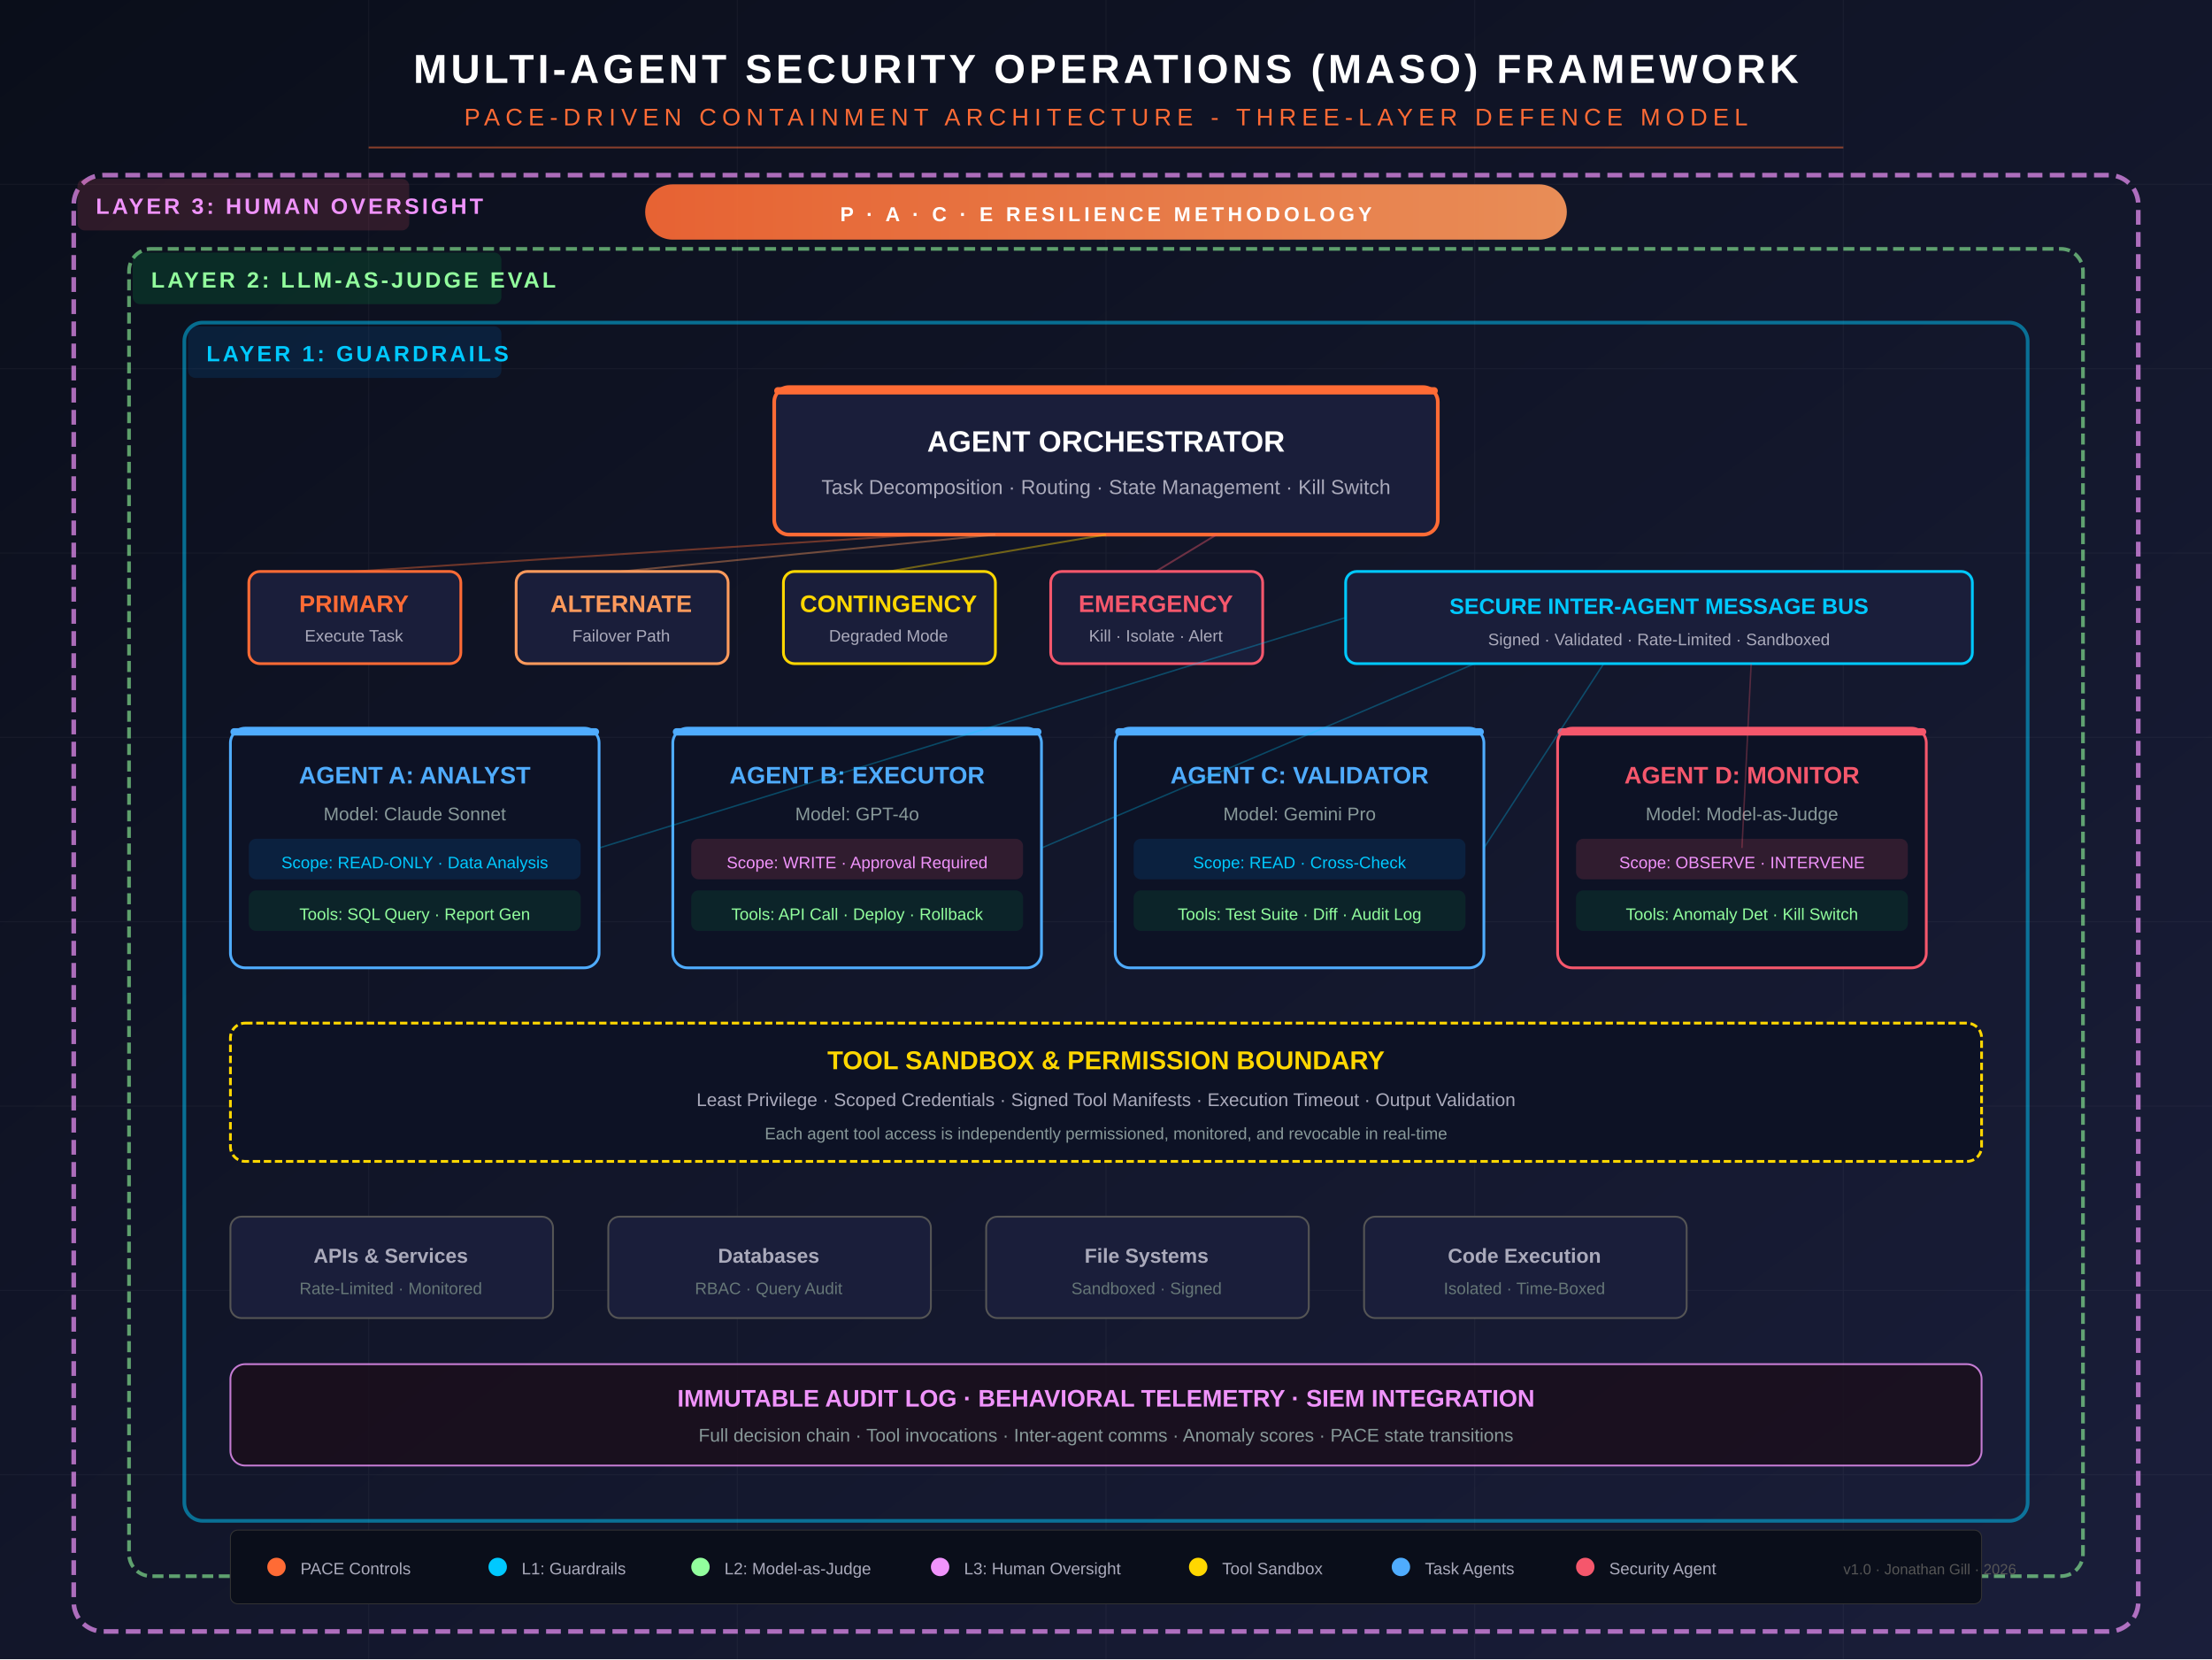
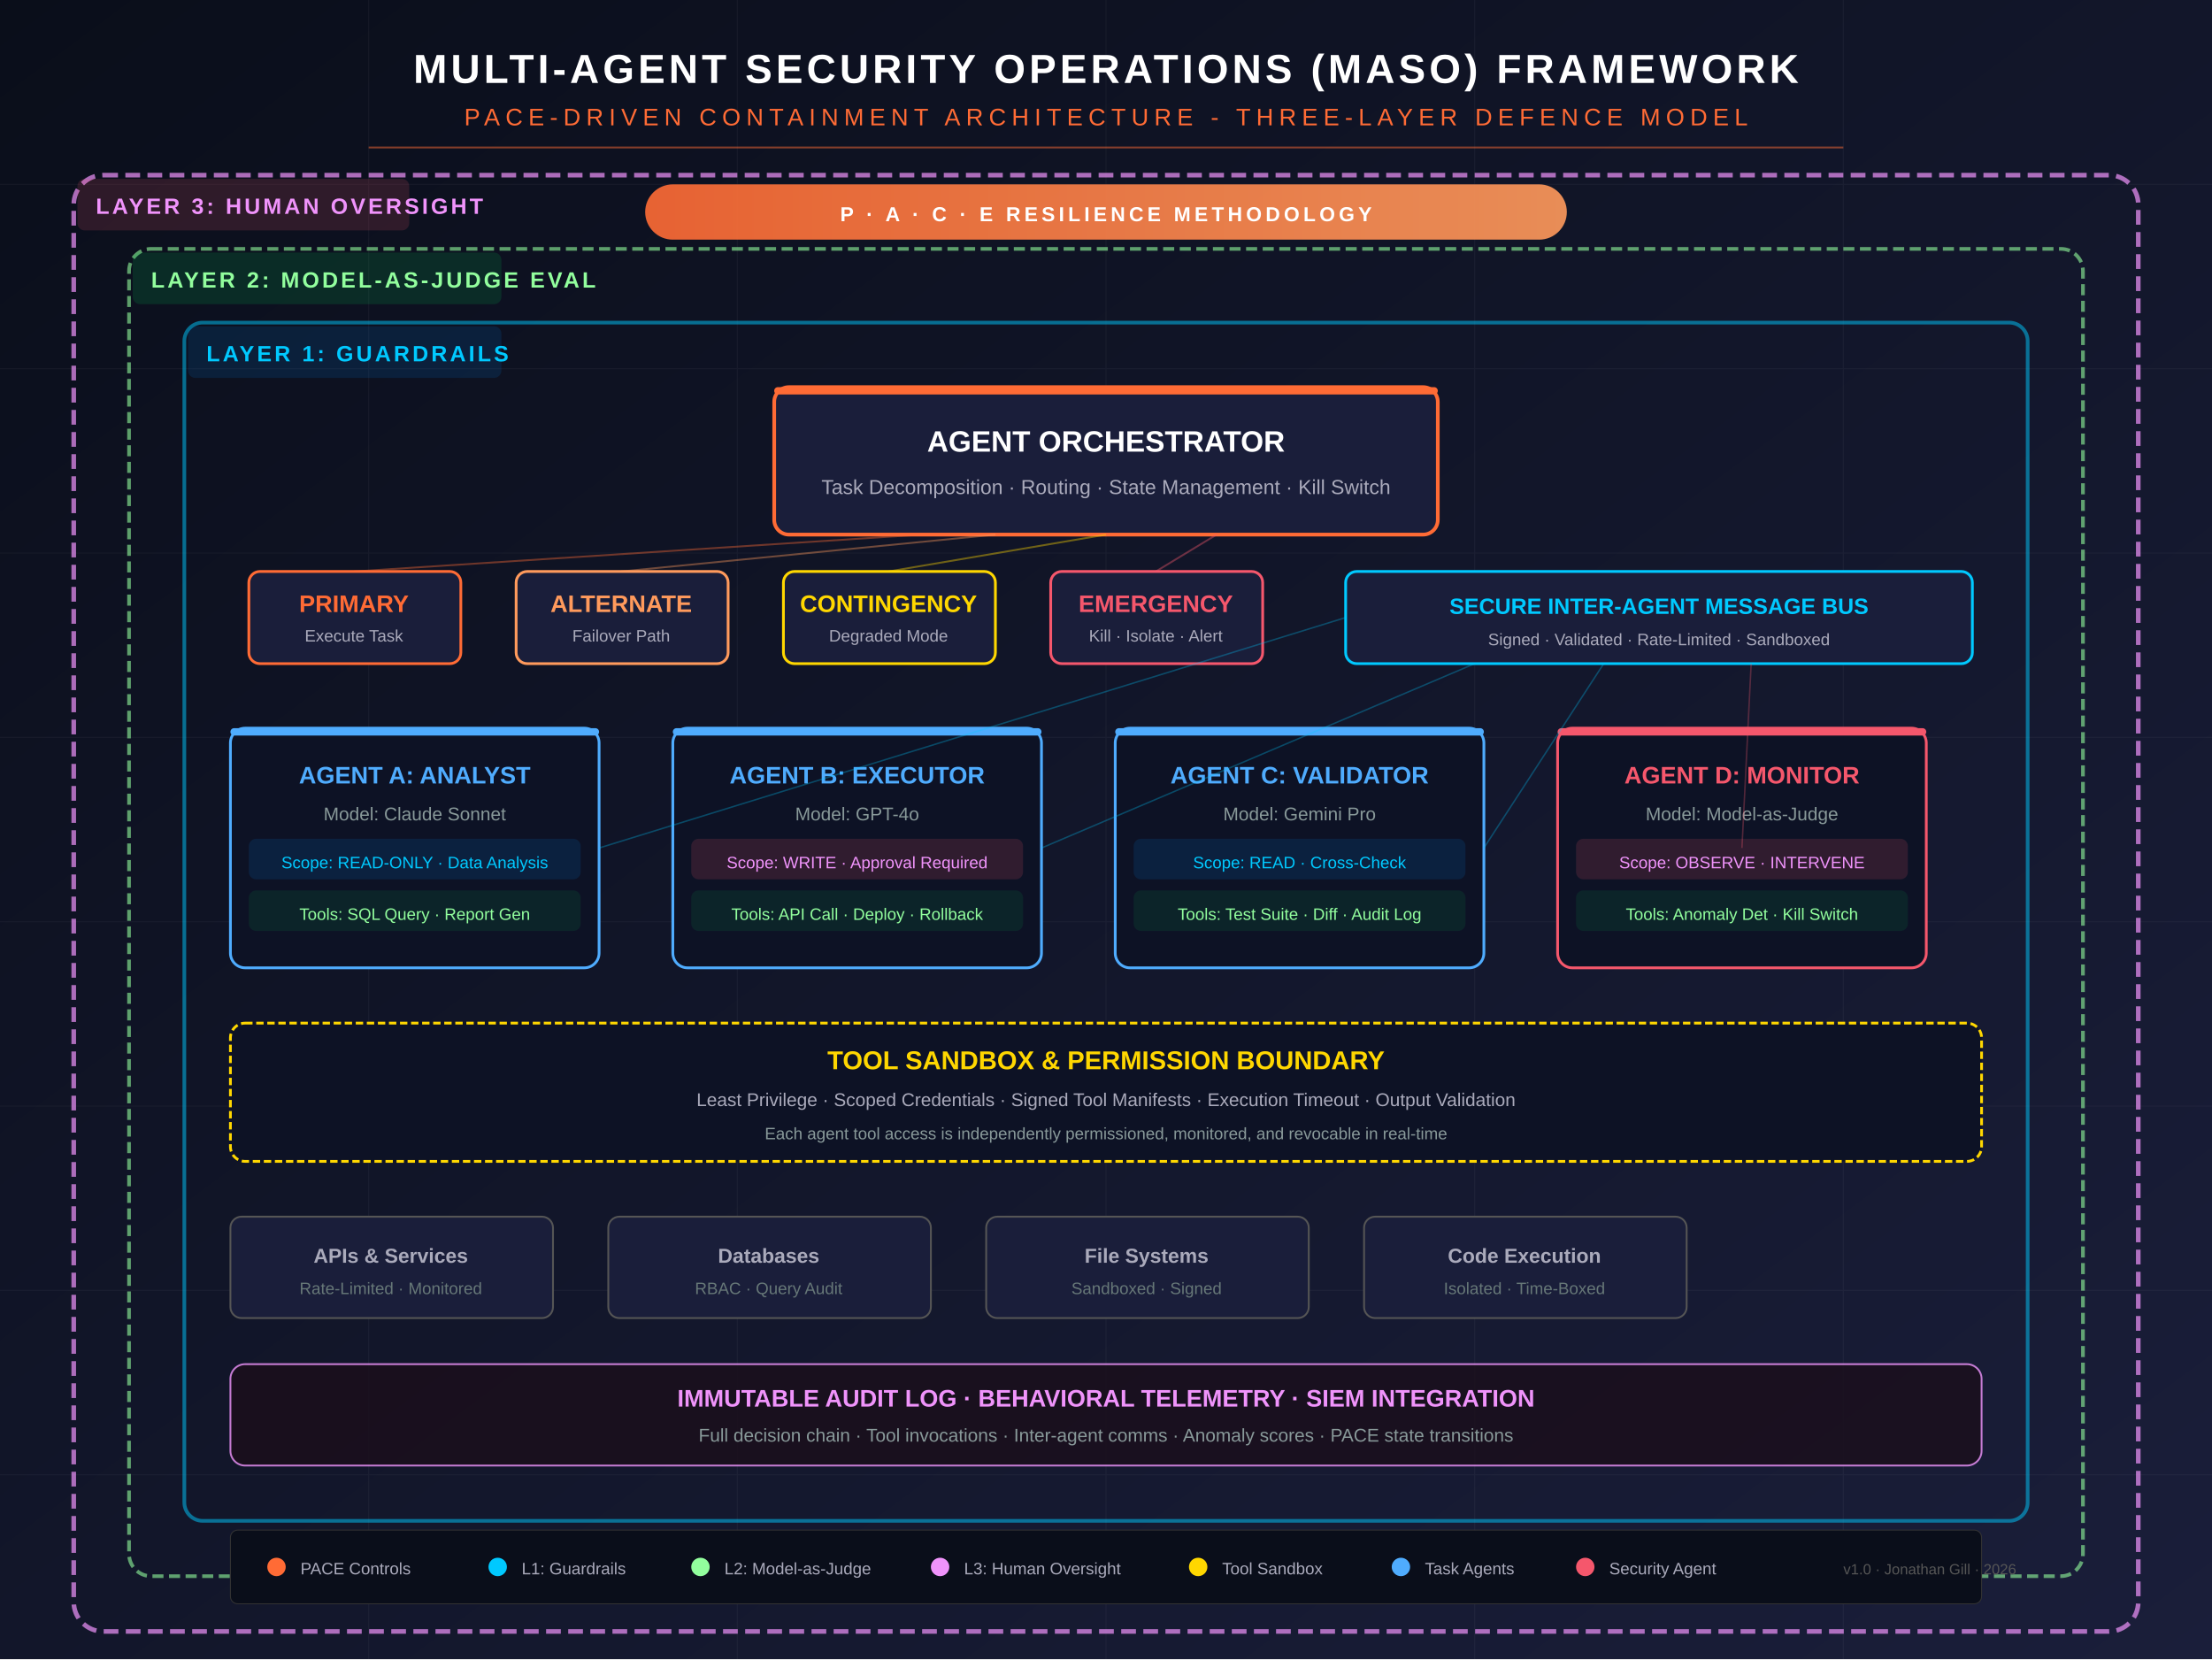
<svg xmlns="http://www.w3.org/2000/svg" width="1200" height="900" viewBox="0 0 1200 900">
  <defs>
    <linearGradient id="bgGrad" x1="0%" y1="0%" x2="100%" y2="100%">
      <stop offset="0%" stop-color="#0a0e1a" />
      <stop offset="100%" stop-color="#1a1e3a" />
    </linearGradient>
    <linearGradient id="paceGrad" x1="0%" y1="0%" x2="100%" y2="0%">
      <stop offset="0%" stop-color="#ff6b35" />
      <stop offset="100%" stop-color="#ff9a5c" />
    </linearGradient>
  </defs>
  <rect width="1200" height="900" fill="url(#bgGrad)" />
  <g opacity="0.04" stroke="#ffffff" stroke-width="0.5">
    <line x1="0" y1="100" x2="1200" y2="100" />
    <line x1="0" y1="200" x2="1200" y2="200" />
    <line x1="0" y1="300" x2="1200" y2="300" />
    <line x1="0" y1="400" x2="1200" y2="400" />
    <line x1="0" y1="500" x2="1200" y2="500" />
    <line x1="0" y1="600" x2="1200" y2="600" />
    <line x1="0" y1="700" x2="1200" y2="700" />
    <line x1="0" y1="800" x2="1200" y2="800" />
    <line x1="200" y1="0" x2="200" y2="900" />
    <line x1="400" y1="0" x2="400" y2="900" />
    <line x1="600" y1="0" x2="600" y2="900" />
    <line x1="800" y1="0" x2="800" y2="900" />
    <line x1="1000" y1="0" x2="1000" y2="900" />
  </g>
  <text x="600" y="45" text-anchor="middle" fill="#ffffff" font-family="Segoe UI, Helvetica Neue, Arial, sans-serif" font-size="22" font-weight="700" letter-spacing="2">MULTI-AGENT SECURITY OPERATIONS (MASO) FRAMEWORK</text>
  <text x="600" y="68" text-anchor="middle" fill="#ff6b35" font-family="Segoe UI, Helvetica Neue, Arial, sans-serif" font-size="13" font-weight="500" letter-spacing="3">PACE-DRIVEN CONTAINMENT ARCHITECTURE - THREE-LAYER DEFENCE MODEL</text>
  <line x1="200" y1="80" x2="1000" y2="80" stroke="#ff6b35" stroke-width="1" opacity="0.5" />
  <rect x="40" y="95" width="1120" height="790" rx="16" fill="none" stroke="#f093fb" stroke-width="2.5" stroke-dasharray="8,4" opacity="0.7" />
  <rect x="42" y="97" width="180" height="28" rx="4" fill="#f5576c" opacity="0.15" />
  <text x="52" y="116" fill="#f093fb" font-family="Segoe UI, Helvetica Neue, Arial, sans-serif" font-size="12" font-weight="700" letter-spacing="1.5">LAYER 3: HUMAN OVERSIGHT</text>
  <rect x="70" y="135" width="1060" height="720" rx="12" fill="none" stroke="#92fe9d" stroke-width="2" stroke-dasharray="6,3" opacity="0.6" />
  <rect x="72" y="137" width="200" height="28" rx="4" fill="#00c853" opacity="0.15" />
-   <text x="82" y="156" fill="#92fe9d" font-family="Segoe UI, Helvetica Neue, Arial, sans-serif" font-size="12" font-weight="700" letter-spacing="1.5">LAYER 2: LLM-AS-JUDGE EVAL</text>
+   <text x="82" y="156" fill="#92fe9d" font-family="Segoe UI, Helvetica Neue, Arial, sans-serif" font-size="12" font-weight="700" letter-spacing="1.5">LAYER 2: MODEL-AS-JUDGE EVAL</text>
  <rect x="100" y="175" width="1000" height="650" rx="10" fill="none" stroke="#00c9ff" stroke-width="2" opacity="0.5" />
  <rect x="102" y="177" width="170" height="28" rx="4" fill="#0078d4" opacity="0.15" />
  <text x="112" y="196" fill="#00c9ff" font-family="Segoe UI, Helvetica Neue, Arial, sans-serif" font-size="12" font-weight="700" letter-spacing="1.5">LAYER 1: GUARDRAILS</text>
  <rect x="350" y="100" width="500" height="30" rx="15" fill="url(#paceGrad)" opacity="0.9" />
  <text x="600" y="120" text-anchor="middle" fill="#ffffff" font-family="Segoe UI, Helvetica Neue, Arial, sans-serif" font-size="11" font-weight="700" letter-spacing="2">P · A · C · E    RESILIENCE METHODOLOGY</text>
  <rect x="420" y="210" width="360" height="80" rx="8" fill="#1a1e3a" stroke="#ff6b35" stroke-width="2" />
  <rect x="420" y="210" width="360" height="4" rx="2" fill="#ff6b35" />
  <text x="600" y="245" text-anchor="middle" fill="#ffffff" font-family="Segoe UI, Helvetica Neue, Arial, sans-serif" font-size="16" font-weight="700">AGENT ORCHESTRATOR</text>
  <text x="600" y="268" text-anchor="middle" fill="#aaaabb" font-family="Segoe UI, Helvetica Neue, Arial, sans-serif" font-size="11">Task Decomposition · Routing · State Management · Kill Switch</text>
  <rect x="135" y="310" width="115" height="50" rx="6" fill="#1a1e3a" stroke="#ff6b35" stroke-width="1.5" />
  <text x="192" y="332" text-anchor="middle" fill="#ff6b35" font-family="Segoe UI, Helvetica Neue, Arial, sans-serif" font-size="13" font-weight="700">PRIMARY</text>
  <text x="192" y="348" text-anchor="middle" fill="#aaaabb" font-family="Segoe UI, Helvetica Neue, Arial, sans-serif" font-size="9">Execute Task</text>
  <rect x="280" y="310" width="115" height="50" rx="6" fill="#1a1e3a" stroke="#ff9a5c" stroke-width="1.5" />
  <text x="337" y="332" text-anchor="middle" fill="#ff9a5c" font-family="Segoe UI, Helvetica Neue, Arial, sans-serif" font-size="13" font-weight="700">ALTERNATE</text>
  <text x="337" y="348" text-anchor="middle" fill="#aaaabb" font-family="Segoe UI, Helvetica Neue, Arial, sans-serif" font-size="9">Failover Path</text>
  <rect x="425" y="310" width="115" height="50" rx="6" fill="#1a1e3a" stroke="#ffd700" stroke-width="1.5" />
  <text x="482" y="332" text-anchor="middle" fill="#ffd700" font-family="Segoe UI, Helvetica Neue, Arial, sans-serif" font-size="13" font-weight="700">CONTINGENCY</text>
  <text x="482" y="348" text-anchor="middle" fill="#aaaabb" font-family="Segoe UI, Helvetica Neue, Arial, sans-serif" font-size="9">Degraded Mode</text>
  <rect x="570" y="310" width="115" height="50" rx="6" fill="#1a1e3a" stroke="#f5576c" stroke-width="1.5" />
  <text x="627" y="332" text-anchor="middle" fill="#f5576c" font-family="Segoe UI, Helvetica Neue, Arial, sans-serif" font-size="13" font-weight="700">EMERGENCY</text>
  <text x="627" y="348" text-anchor="middle" fill="#aaaabb" font-family="Segoe UI, Helvetica Neue, Arial, sans-serif" font-size="9">Kill · Isolate · Alert</text>
  <line x1="500" y1="290" x2="192" y2="310" stroke="#ff6b35" stroke-width="1" opacity="0.4" />
  <line x1="540" y1="290" x2="337" y2="310" stroke="#ff9a5c" stroke-width="1" opacity="0.4" />
  <line x1="600" y1="290" x2="482" y2="310" stroke="#ffd700" stroke-width="1" opacity="0.4" />
  <line x1="660" y1="290" x2="627" y2="310" stroke="#f5576c" stroke-width="1" opacity="0.4" />
  <rect x="730" y="310" width="340" height="50" rx="6" fill="#1a1e3a" stroke="#00c9ff" stroke-width="1.5" />
  <text x="900" y="333" text-anchor="middle" fill="#00c9ff" font-family="Segoe UI, Helvetica Neue, Arial, sans-serif" font-size="12" font-weight="700">SECURE INTER-AGENT MESSAGE BUS</text>
  <text x="900" y="350" text-anchor="middle" fill="#aaaabb" font-family="Segoe UI, Helvetica Neue, Arial, sans-serif" font-size="9">Signed · Validated · Rate-Limited · Sandboxed</text>
  <rect x="125" y="395" width="200" height="130" rx="8" fill="#0d1225" stroke="#4facfe" stroke-width="1.5" />
  <rect x="125" y="395" width="200" height="4" rx="2" fill="#4facfe" />
  <text x="225" y="425" text-anchor="middle" fill="#4facfe" font-family="Segoe UI, Helvetica Neue, Arial, sans-serif" font-size="13" font-weight="700">AGENT A: ANALYST</text>
  <text x="225" y="445" text-anchor="middle" fill="#889999" font-family="Segoe UI, Helvetica Neue, Arial, sans-serif" font-size="10">Model: Claude Sonnet</text>
  <rect x="135" y="455" width="180" height="22" rx="4" fill="#0078d4" opacity="0.15" />
  <text x="225" y="471" text-anchor="middle" fill="#00c9ff" font-family="Segoe UI, Helvetica Neue, Arial, sans-serif" font-size="9">Scope: READ-ONLY · Data Analysis</text>
  <rect x="135" y="483" width="180" height="22" rx="4" fill="#00c853" opacity="0.1" />
  <text x="225" y="499" text-anchor="middle" fill="#92fe9d" font-family="Segoe UI, Helvetica Neue, Arial, sans-serif" font-size="9">Tools: SQL Query · Report Gen</text>
  <rect x="365" y="395" width="200" height="130" rx="8" fill="#0d1225" stroke="#4facfe" stroke-width="1.5" />
  <rect x="365" y="395" width="200" height="4" rx="2" fill="#4facfe" />
  <text x="465" y="425" text-anchor="middle" fill="#4facfe" font-family="Segoe UI, Helvetica Neue, Arial, sans-serif" font-size="13" font-weight="700">AGENT B: EXECUTOR</text>
  <text x="465" y="445" text-anchor="middle" fill="#889999" font-family="Segoe UI, Helvetica Neue, Arial, sans-serif" font-size="10">Model: GPT-4o</text>
  <rect x="375" y="455" width="180" height="22" rx="4" fill="#f5576c" opacity="0.15" />
  <text x="465" y="471" text-anchor="middle" fill="#f093fb" font-family="Segoe UI, Helvetica Neue, Arial, sans-serif" font-size="9">Scope: WRITE · Approval Required</text>
  <rect x="375" y="483" width="180" height="22" rx="4" fill="#00c853" opacity="0.1" />
  <text x="465" y="499" text-anchor="middle" fill="#92fe9d" font-family="Segoe UI, Helvetica Neue, Arial, sans-serif" font-size="9">Tools: API Call · Deploy · Rollback</text>
  <rect x="605" y="395" width="200" height="130" rx="8" fill="#0d1225" stroke="#4facfe" stroke-width="1.5" />
  <rect x="605" y="395" width="200" height="4" rx="2" fill="#4facfe" />
  <text x="705" y="425" text-anchor="middle" fill="#4facfe" font-family="Segoe UI, Helvetica Neue, Arial, sans-serif" font-size="13" font-weight="700">AGENT C: VALIDATOR</text>
  <text x="705" y="445" text-anchor="middle" fill="#889999" font-family="Segoe UI, Helvetica Neue, Arial, sans-serif" font-size="10">Model: Gemini Pro</text>
  <rect x="615" y="455" width="180" height="22" rx="4" fill="#0078d4" opacity="0.15" />
  <text x="705" y="471" text-anchor="middle" fill="#00c9ff" font-family="Segoe UI, Helvetica Neue, Arial, sans-serif" font-size="9">Scope: READ · Cross-Check</text>
  <rect x="615" y="483" width="180" height="22" rx="4" fill="#00c853" opacity="0.1" />
  <text x="705" y="499" text-anchor="middle" fill="#92fe9d" font-family="Segoe UI, Helvetica Neue, Arial, sans-serif" font-size="9">Tools: Test Suite · Diff · Audit Log</text>
  <rect x="845" y="395" width="200" height="130" rx="8" fill="#0d1225" stroke="#f5576c" stroke-width="1.5" />
  <rect x="845" y="395" width="200" height="4" rx="2" fill="#f5576c" />
  <text x="945" y="425" text-anchor="middle" fill="#f5576c" font-family="Segoe UI, Helvetica Neue, Arial, sans-serif" font-size="13" font-weight="700">AGENT D: MONITOR</text>
  <text x="945" y="445" text-anchor="middle" fill="#889999" font-family="Segoe UI, Helvetica Neue, Arial, sans-serif" font-size="10">Model: Model-as-Judge</text>
  <rect x="855" y="455" width="180" height="22" rx="4" fill="#f5576c" opacity="0.15" />
  <text x="945" y="471" text-anchor="middle" fill="#f093fb" font-family="Segoe UI, Helvetica Neue, Arial, sans-serif" font-size="9">Scope: OBSERVE · INTERVENE</text>
  <rect x="855" y="483" width="180" height="22" rx="4" fill="#00c853" opacity="0.1" />
  <text x="945" y="499" text-anchor="middle" fill="#92fe9d" font-family="Segoe UI, Helvetica Neue, Arial, sans-serif" font-size="9">Tools: Anomaly Det · Kill Switch</text>
  <line x1="325" y1="460" x2="730" y2="335" stroke="#00c9ff" stroke-width="0.8" opacity="0.3" />
  <line x1="565" y1="460" x2="800" y2="360" stroke="#00c9ff" stroke-width="0.8" opacity="0.3" />
  <line x1="805" y1="460" x2="870" y2="360" stroke="#00c9ff" stroke-width="0.8" opacity="0.3" />
  <line x1="945" y1="460" x2="950" y2="360" stroke="#f5576c" stroke-width="0.8" opacity="0.3" />
  <rect x="125" y="555" width="950" height="75" rx="8" fill="#0d1225" stroke="#ffd700" stroke-width="1.5" stroke-dasharray="4,2" />
  <text x="600" y="580" text-anchor="middle" fill="#ffd700" font-family="Segoe UI, Helvetica Neue, Arial, sans-serif" font-size="14" font-weight="700">TOOL SANDBOX &amp; PERMISSION BOUNDARY</text>
  <text x="600" y="600" text-anchor="middle" fill="#aaaabb" font-family="Segoe UI, Helvetica Neue, Arial, sans-serif" font-size="10">Least Privilege · Scoped Credentials · Signed Tool Manifests · Execution Timeout · Output Validation</text>
  <text x="600" y="618" text-anchor="middle" fill="#889999" font-family="Segoe UI, Helvetica Neue, Arial, sans-serif" font-size="9">Each agent tool access is independently permissioned, monitored, and revocable in real-time</text>
  <rect x="125" y="660" width="175" height="55" rx="6" fill="#1a1e3a" stroke="#555555" stroke-width="1" />
  <text x="212" y="685" text-anchor="middle" fill="#aaaabb" font-family="Segoe UI, Helvetica Neue, Arial, sans-serif" font-size="11" font-weight="600">APIs &amp; Services</text>
  <text x="212" y="702" text-anchor="middle" fill="#667777" font-family="Segoe UI, Helvetica Neue, Arial, sans-serif" font-size="9">Rate-Limited · Monitored</text>
  <rect x="330" y="660" width="175" height="55" rx="6" fill="#1a1e3a" stroke="#555555" stroke-width="1" />
  <text x="417" y="685" text-anchor="middle" fill="#aaaabb" font-family="Segoe UI, Helvetica Neue, Arial, sans-serif" font-size="11" font-weight="600">Databases</text>
  <text x="417" y="702" text-anchor="middle" fill="#667777" font-family="Segoe UI, Helvetica Neue, Arial, sans-serif" font-size="9">RBAC · Query Audit</text>
  <rect x="535" y="660" width="175" height="55" rx="6" fill="#1a1e3a" stroke="#555555" stroke-width="1" />
  <text x="622" y="685" text-anchor="middle" fill="#aaaabb" font-family="Segoe UI, Helvetica Neue, Arial, sans-serif" font-size="11" font-weight="600">File Systems</text>
  <text x="622" y="702" text-anchor="middle" fill="#667777" font-family="Segoe UI, Helvetica Neue, Arial, sans-serif" font-size="9">Sandboxed · Signed</text>
  <rect x="740" y="660" width="175" height="55" rx="6" fill="#1a1e3a" stroke="#555555" stroke-width="1" />
  <text x="827" y="685" text-anchor="middle" fill="#aaaabb" font-family="Segoe UI, Helvetica Neue, Arial, sans-serif" font-size="11" font-weight="600">Code Execution</text>
  <text x="827" y="702" text-anchor="middle" fill="#667777" font-family="Segoe UI, Helvetica Neue, Arial, sans-serif" font-size="9">Isolated · Time-Boxed</text>
  <rect x="125" y="740" width="950" height="55" rx="8" fill="#1a0e1a" stroke="#f093fb" stroke-width="1" opacity="0.8" />
  <text x="600" y="763" text-anchor="middle" fill="#f093fb" font-family="Segoe UI, Helvetica Neue, Arial, sans-serif" font-size="13" font-weight="700">IMMUTABLE AUDIT LOG · BEHAVIORAL TELEMETRY · SIEM INTEGRATION</text>
  <text x="600" y="782" text-anchor="middle" fill="#889999" font-family="Segoe UI, Helvetica Neue, Arial, sans-serif" font-size="10">Full decision chain · Tool invocations · Inter-agent comms · Anomaly scores · PACE state transitions</text>
  <rect x="125" y="830" width="950" height="40" rx="4" fill="#0a0e1a" stroke="#333333" stroke-width="0.5" />
  <circle cx="150" cy="850" r="5" fill="#ff6b35" />
  <text x="163" y="854" fill="#aaaabb" font-family="Segoe UI, Helvetica Neue, Arial, sans-serif" font-size="9">PACE Controls</text>
  <circle cx="270" cy="850" r="5" fill="#00c9ff" />
  <text x="283" y="854" fill="#aaaabb" font-family="Segoe UI, Helvetica Neue, Arial, sans-serif" font-size="9">L1: Guardrails</text>
  <circle cx="380" cy="850" r="5" fill="#92fe9d" />
  <text x="393" y="854" fill="#aaaabb" font-family="Segoe UI, Helvetica Neue, Arial, sans-serif" font-size="9">L2: Model-as-Judge</text>
  <circle cx="510" cy="850" r="5" fill="#f093fb" />
  <text x="523" y="854" fill="#aaaabb" font-family="Segoe UI, Helvetica Neue, Arial, sans-serif" font-size="9">L3: Human Oversight</text>
  <circle cx="650" cy="850" r="5" fill="#ffd700" />
  <text x="663" y="854" fill="#aaaabb" font-family="Segoe UI, Helvetica Neue, Arial, sans-serif" font-size="9">Tool Sandbox</text>
  <circle cx="760" cy="850" r="5" fill="#4facfe" />
  <text x="773" y="854" fill="#aaaabb" font-family="Segoe UI, Helvetica Neue, Arial, sans-serif" font-size="9">Task Agents</text>
  <circle cx="860" cy="850" r="5" fill="#f5576c" />
  <text x="873" y="854" fill="#aaaabb" font-family="Segoe UI, Helvetica Neue, Arial, sans-serif" font-size="9">Security Agent</text>
  <text x="1000" y="854" fill="#555555" font-family="Segoe UI, Helvetica Neue, Arial, sans-serif" font-size="8">v1.0 · Jonathan Gill · 2026</text>
</svg>
